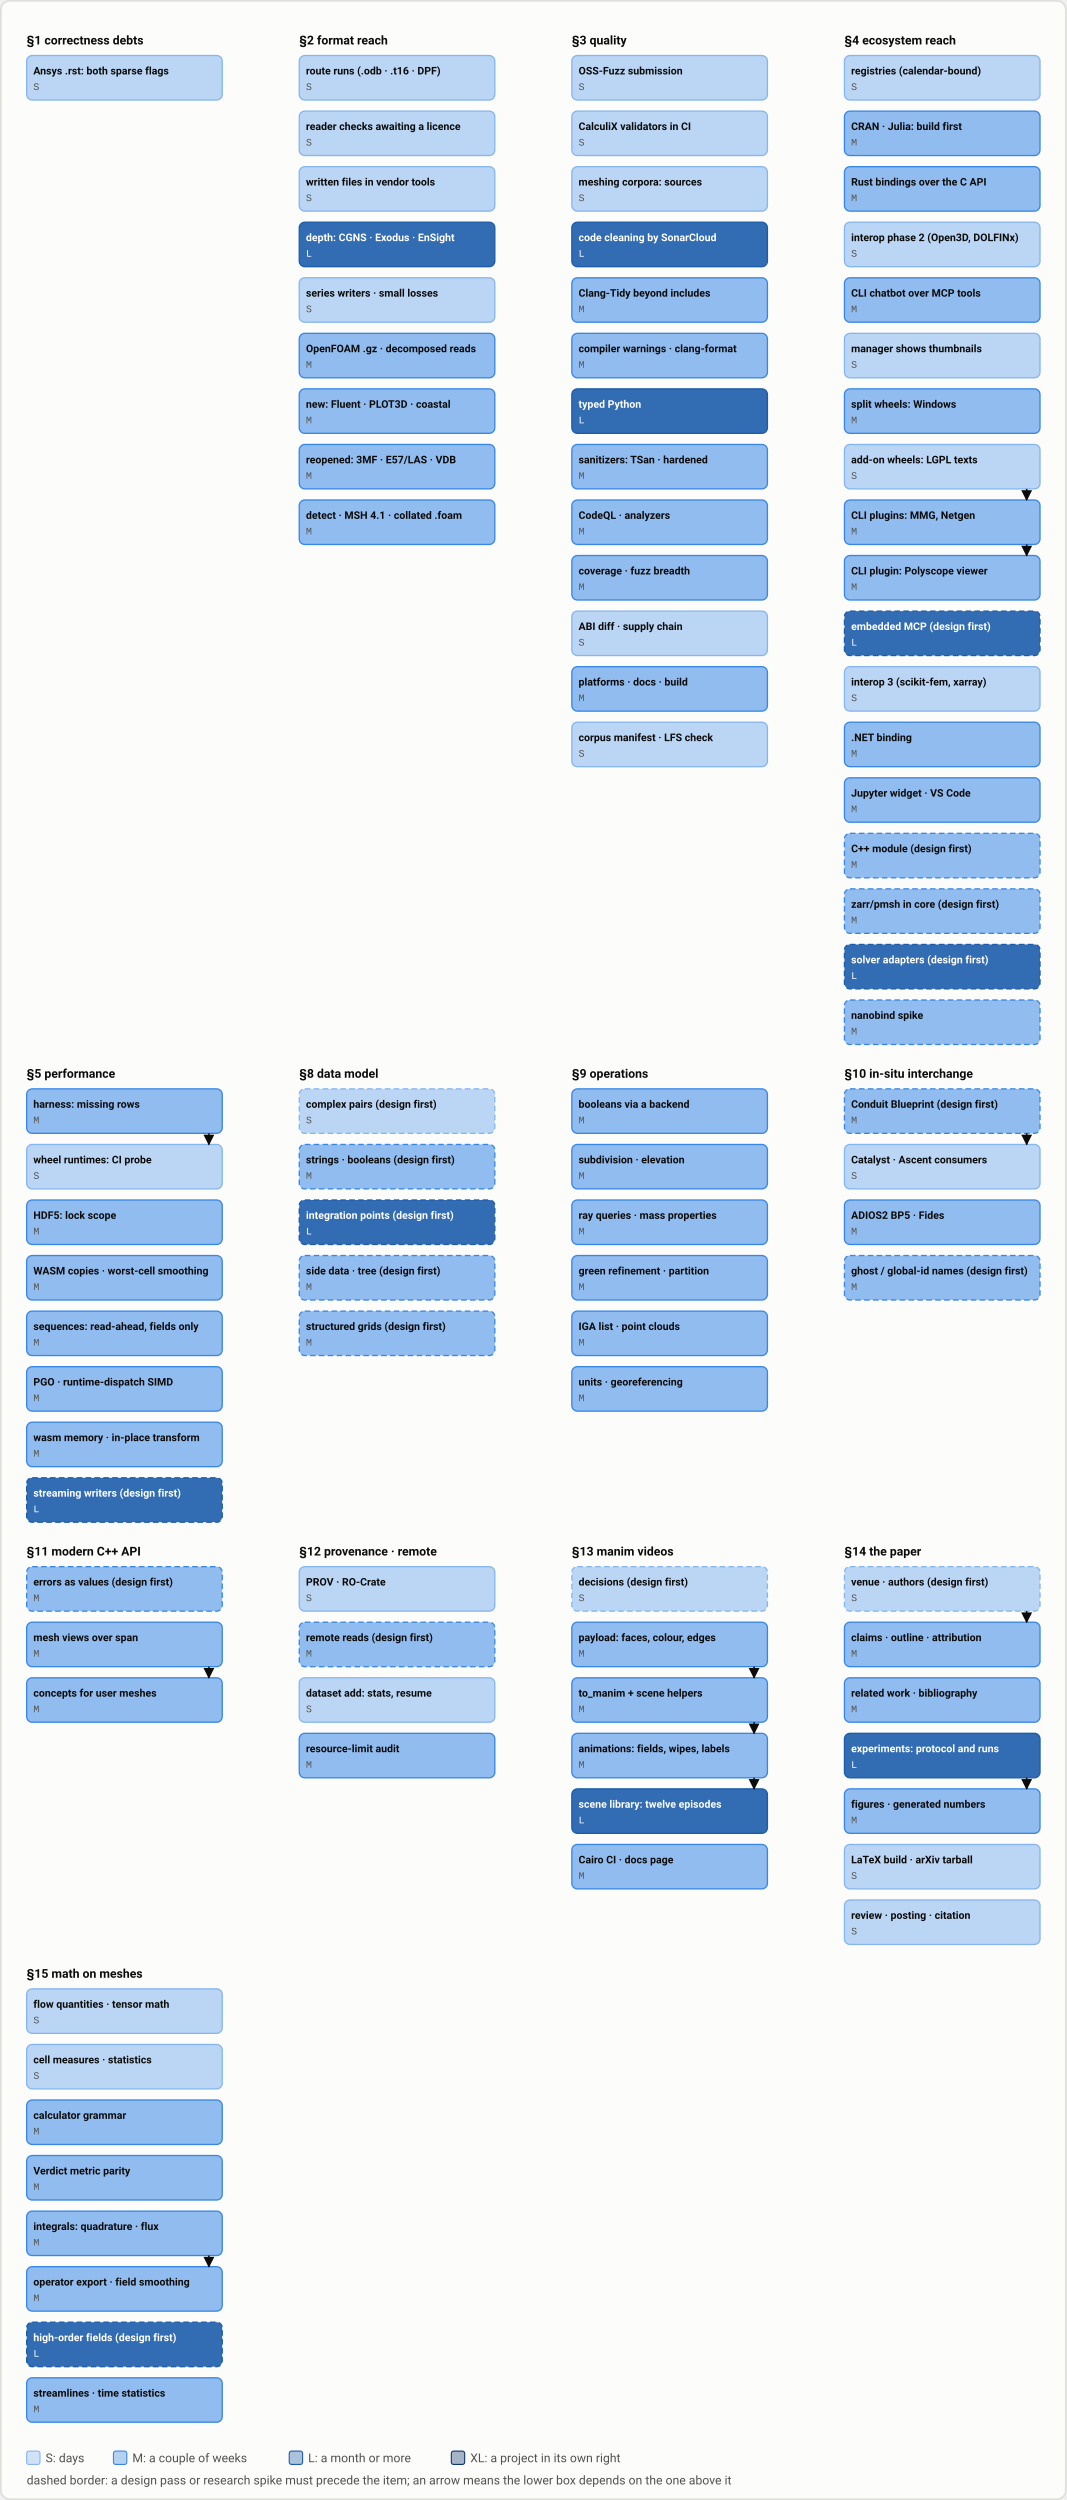
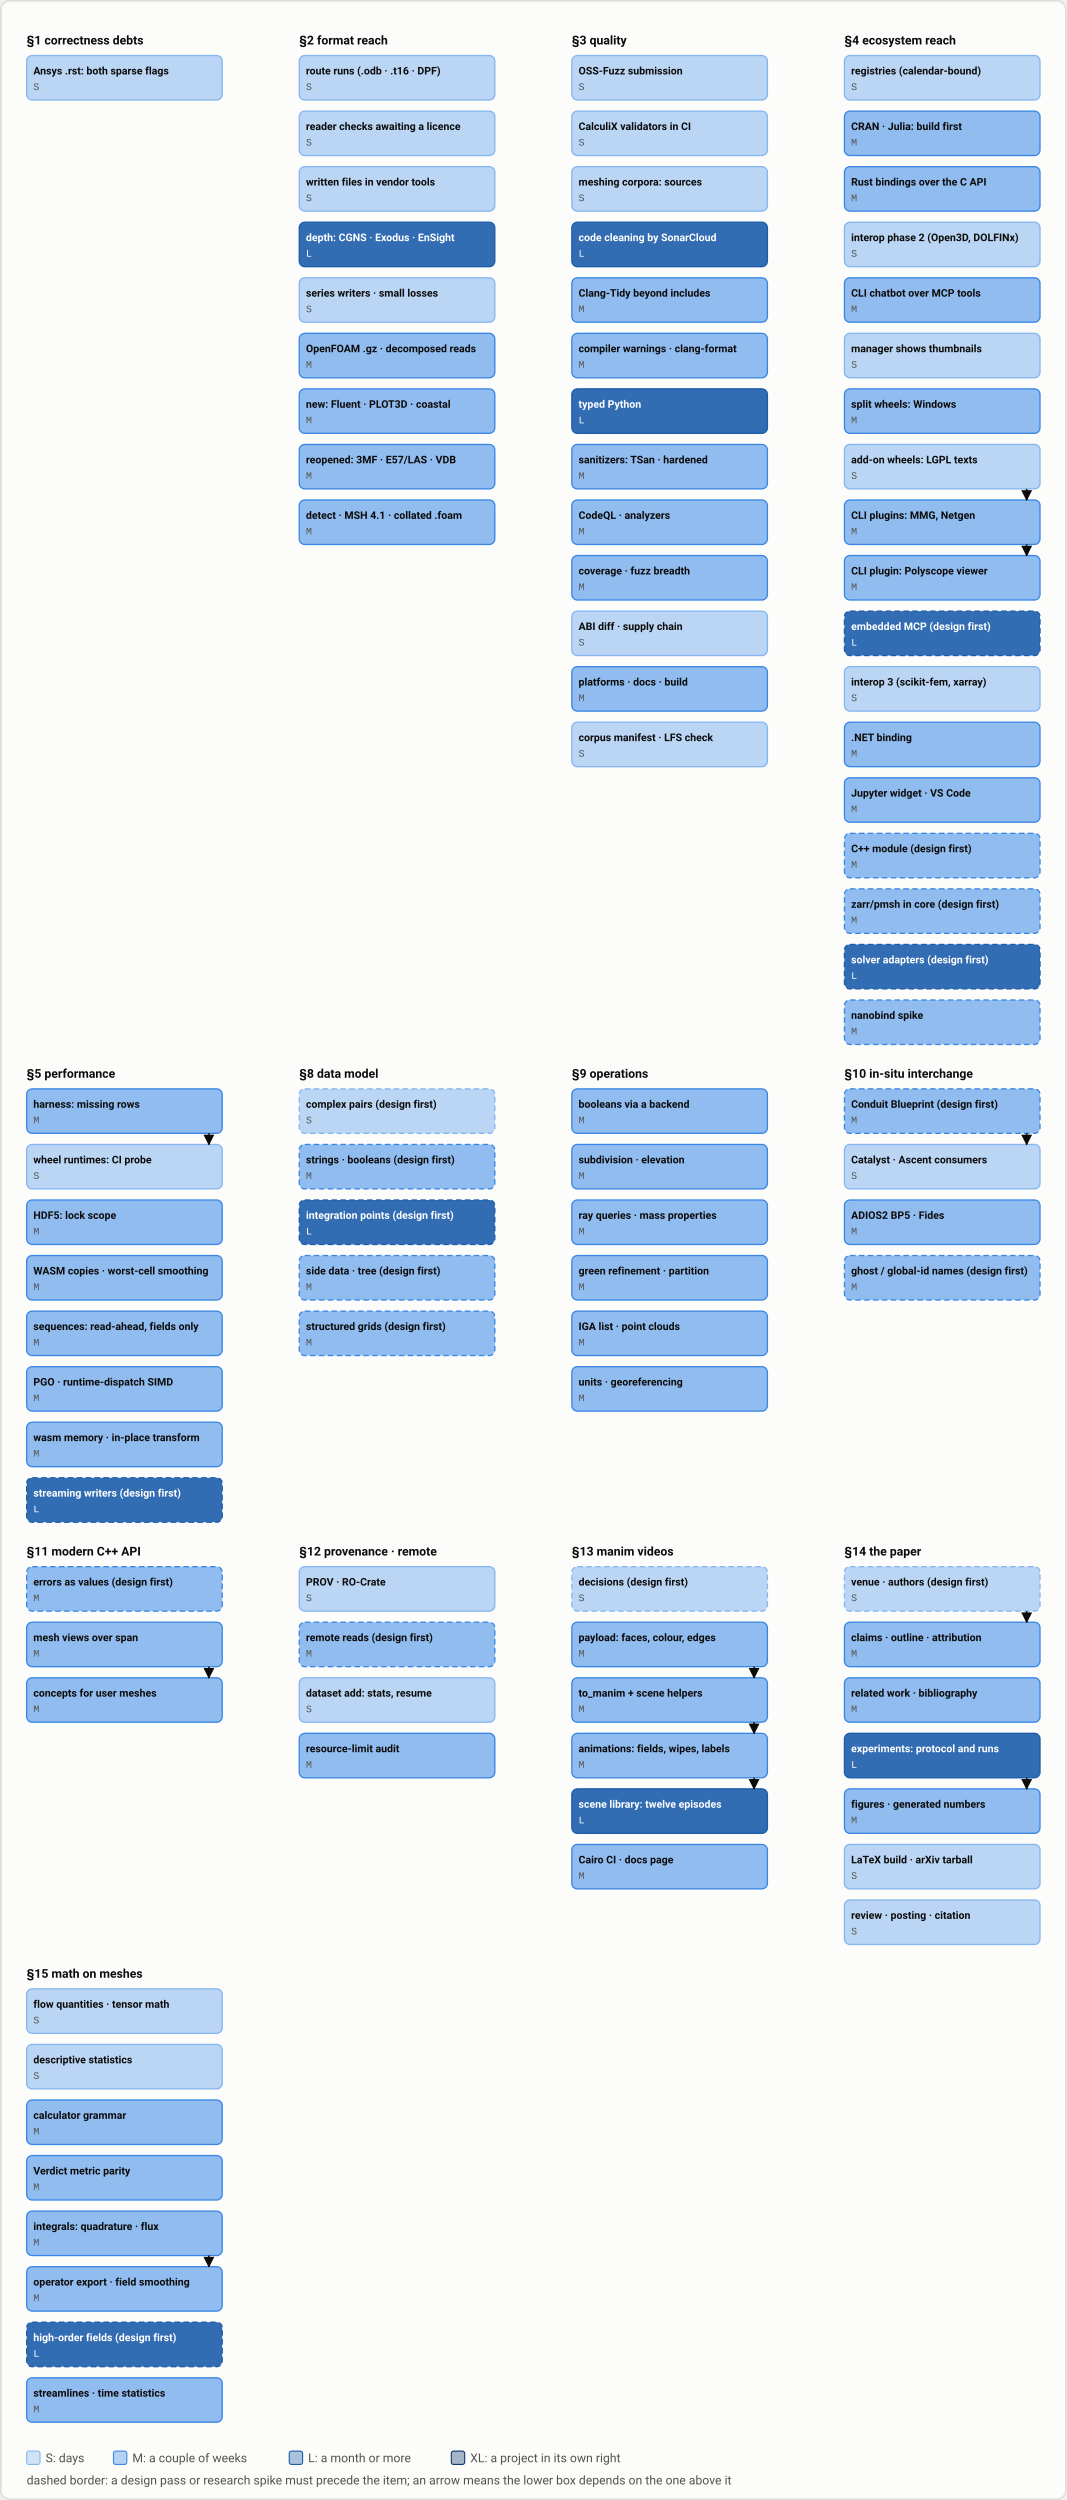
<svg xmlns="http://www.w3.org/2000/svg" viewBox="0 0 960 2250" width="960" height="2250" font-family="system-ui, -apple-system, 'Segoe UI', Roboto, sans-serif" role="img" aria-label="The roadmap at a glance: open items by section, in recommended order, shaded by effort">
  <defs>
    <marker id="arrow-0b0b0b" viewBox="0 0 10 10" refX="9" refY="5" markerWidth="7" markerHeight="7" orient="auto-start-reverse">
      <path d="M 0 0 L 10 5 L 0 10 z" fill="#0b0b0b" />
    </marker>
  </defs>
  <rect x="0.75" y="0.75" width="958.5" height="2248.5" rx="8" fill="#fcfcfb" stroke="#dededa" stroke-width="1.5" />
  <text x="24" y="40" font-family="system-ui, -apple-system, 'Segoe UI', Roboto, sans-serif" font-size="11" font-weight="700" fill="#0b0b0b">§1 correctness debts</text>
  <rect x="24" y="50" width="176" height="40" rx="5" fill="#86b6ef" fill-opacity="0.55" stroke="#86b6ef" stroke-width="1.2" />
  <text x="30" y="67" font-family="system-ui, -apple-system, 'Segoe UI', Roboto, sans-serif" font-size="9.5" font-weight="600" fill="#0b0b0b">Ansys .rst: both sparse flags</text>
  <text x="30" y="81" font-family="ui-monospace, SFMono-Regular, Menlo, Consolas, 'Liberation Mono', monospace" font-size="9" fill="#52514e">S</text>
  <text x="269.33" y="40" font-family="system-ui, -apple-system, 'Segoe UI', Roboto, sans-serif" font-size="11" font-weight="700" fill="#0b0b0b">§2 format reach</text>
  <rect x="269.33" y="50" width="176" height="40" rx="5" fill="#86b6ef" fill-opacity="0.55" stroke="#86b6ef" stroke-width="1.2" />
  <text x="275.33" y="67" font-family="system-ui, -apple-system, 'Segoe UI', Roboto, sans-serif" font-size="9.5" font-weight="600" fill="#0b0b0b">route runs (.odb · .t16 · DPF)</text>
  <text x="275.33" y="81" font-family="ui-monospace, SFMono-Regular, Menlo, Consolas, 'Liberation Mono', monospace" font-size="9" fill="#52514e">S</text>
  <rect x="269.33" y="100" width="176" height="40" rx="5" fill="#86b6ef" fill-opacity="0.55" stroke="#86b6ef" stroke-width="1.2" />
  <text x="275.33" y="117" font-family="system-ui, -apple-system, 'Segoe UI', Roboto, sans-serif" font-size="9.5" font-weight="600" fill="#0b0b0b">reader checks awaiting a licence</text>
  <text x="275.33" y="131" font-family="ui-monospace, SFMono-Regular, Menlo, Consolas, 'Liberation Mono', monospace" font-size="9" fill="#52514e">S</text>
  <rect x="269.33" y="150" width="176" height="40" rx="5" fill="#86b6ef" fill-opacity="0.55" stroke="#86b6ef" stroke-width="1.2" />
  <text x="275.33" y="167" font-family="system-ui, -apple-system, 'Segoe UI', Roboto, sans-serif" font-size="9.5" font-weight="600" fill="#0b0b0b">written files in vendor tools</text>
  <text x="275.33" y="181" font-family="ui-monospace, SFMono-Regular, Menlo, Consolas, 'Liberation Mono', monospace" font-size="9" fill="#52514e">S</text>
  <rect x="269.33" y="200" width="176" height="40" rx="5" fill="#1c5cab" fill-opacity="0.9" stroke="#1c5cab" stroke-width="1.2" />
  <text x="275.33" y="217" font-family="system-ui, -apple-system, 'Segoe UI', Roboto, sans-serif" font-size="9.5" font-weight="600" fill="#ffffff">depth: CGNS · Exodus · EnSight</text>
  <text x="275.33" y="231" font-family="ui-monospace, SFMono-Regular, Menlo, Consolas, 'Liberation Mono', monospace" font-size="9" fill="#ffffff">L</text>
  <rect x="269.33" y="250" width="176" height="40" rx="5" fill="#86b6ef" fill-opacity="0.55" stroke="#86b6ef" stroke-width="1.2" />
  <text x="275.33" y="267" font-family="system-ui, -apple-system, 'Segoe UI', Roboto, sans-serif" font-size="9.5" font-weight="600" fill="#0b0b0b">series writers · small losses</text>
  <text x="275.33" y="281" font-family="ui-monospace, SFMono-Regular, Menlo, Consolas, 'Liberation Mono', monospace" font-size="9" fill="#52514e">S</text>
  <rect x="269.33" y="300" width="176" height="40" rx="5" fill="#3987e5" fill-opacity="0.55" stroke="#3987e5" stroke-width="1.2" />
  <text x="275.33" y="317" font-family="system-ui, -apple-system, 'Segoe UI', Roboto, sans-serif" font-size="9.5" font-weight="600" fill="#0b0b0b">OpenFOAM .gz · decomposed reads</text>
  <text x="275.33" y="331" font-family="ui-monospace, SFMono-Regular, Menlo, Consolas, 'Liberation Mono', monospace" font-size="9" fill="#52514e">M</text>
  <rect x="269.33" y="350" width="176" height="40" rx="5" fill="#3987e5" fill-opacity="0.55" stroke="#3987e5" stroke-width="1.2" />
  <text x="275.33" y="367" font-family="system-ui, -apple-system, 'Segoe UI', Roboto, sans-serif" font-size="9.5" font-weight="600" fill="#0b0b0b">new: Fluent · PLOT3D · coastal</text>
  <text x="275.33" y="381" font-family="ui-monospace, SFMono-Regular, Menlo, Consolas, 'Liberation Mono', monospace" font-size="9" fill="#52514e">M</text>
  <rect x="269.33" y="400" width="176" height="40" rx="5" fill="#3987e5" fill-opacity="0.55" stroke="#3987e5" stroke-width="1.2" />
  <text x="275.33" y="417" font-family="system-ui, -apple-system, 'Segoe UI', Roboto, sans-serif" font-size="9.5" font-weight="600" fill="#0b0b0b">reopened: 3MF · E57/LAS · VDB</text>
  <text x="275.33" y="431" font-family="ui-monospace, SFMono-Regular, Menlo, Consolas, 'Liberation Mono', monospace" font-size="9" fill="#52514e">M</text>
  <rect x="269.33" y="450" width="176" height="40" rx="5" fill="#3987e5" fill-opacity="0.55" stroke="#3987e5" stroke-width="1.2" />
  <text x="275.33" y="467" font-family="system-ui, -apple-system, 'Segoe UI', Roboto, sans-serif" font-size="9.5" font-weight="600" fill="#0b0b0b">detect · MSH 4.1 · collated .foam</text>
  <text x="275.33" y="481" font-family="ui-monospace, SFMono-Regular, Menlo, Consolas, 'Liberation Mono', monospace" font-size="9" fill="#52514e">M</text>
  <text x="514.67" y="40" font-family="system-ui, -apple-system, 'Segoe UI', Roboto, sans-serif" font-size="11" font-weight="700" fill="#0b0b0b">§3 quality</text>
  <rect x="514.67" y="50" width="176" height="40" rx="5" fill="#86b6ef" fill-opacity="0.55" stroke="#86b6ef" stroke-width="1.2" />
  <text x="520.67" y="67" font-family="system-ui, -apple-system, 'Segoe UI', Roboto, sans-serif" font-size="9.5" font-weight="600" fill="#0b0b0b">OSS-Fuzz submission</text>
  <text x="520.67" y="81" font-family="ui-monospace, SFMono-Regular, Menlo, Consolas, 'Liberation Mono', monospace" font-size="9" fill="#52514e">S</text>
  <rect x="514.67" y="100" width="176" height="40" rx="5" fill="#86b6ef" fill-opacity="0.55" stroke="#86b6ef" stroke-width="1.2" />
  <text x="520.67" y="117" font-family="system-ui, -apple-system, 'Segoe UI', Roboto, sans-serif" font-size="9.5" font-weight="600" fill="#0b0b0b">CalculiX validators in CI</text>
  <text x="520.67" y="131" font-family="ui-monospace, SFMono-Regular, Menlo, Consolas, 'Liberation Mono', monospace" font-size="9" fill="#52514e">S</text>
  <rect x="514.67" y="150" width="176" height="40" rx="5" fill="#86b6ef" fill-opacity="0.55" stroke="#86b6ef" stroke-width="1.2" />
  <text x="520.67" y="167" font-family="system-ui, -apple-system, 'Segoe UI', Roboto, sans-serif" font-size="9.5" font-weight="600" fill="#0b0b0b">meshing corpora: sources</text>
  <text x="520.67" y="181" font-family="ui-monospace, SFMono-Regular, Menlo, Consolas, 'Liberation Mono', monospace" font-size="9" fill="#52514e">S</text>
  <rect x="514.67" y="200" width="176" height="40" rx="5" fill="#1c5cab" fill-opacity="0.9" stroke="#1c5cab" stroke-width="1.2" />
  <text x="520.67" y="217" font-family="system-ui, -apple-system, 'Segoe UI', Roboto, sans-serif" font-size="9.5" font-weight="600" fill="#ffffff">code cleaning by SonarCloud</text>
  <text x="520.67" y="231" font-family="ui-monospace, SFMono-Regular, Menlo, Consolas, 'Liberation Mono', monospace" font-size="9" fill="#ffffff">L</text>
  <rect x="514.67" y="250" width="176" height="40" rx="5" fill="#3987e5" fill-opacity="0.55" stroke="#3987e5" stroke-width="1.2" />
  <text x="520.67" y="267" font-family="system-ui, -apple-system, 'Segoe UI', Roboto, sans-serif" font-size="9.5" font-weight="600" fill="#0b0b0b">Clang-Tidy beyond includes</text>
  <text x="520.67" y="281" font-family="ui-monospace, SFMono-Regular, Menlo, Consolas, 'Liberation Mono', monospace" font-size="9" fill="#52514e">M</text>
  <rect x="514.67" y="300" width="176" height="40" rx="5" fill="#3987e5" fill-opacity="0.55" stroke="#3987e5" stroke-width="1.2" />
  <text x="520.67" y="317" font-family="system-ui, -apple-system, 'Segoe UI', Roboto, sans-serif" font-size="9.5" font-weight="600" fill="#0b0b0b">compiler warnings · clang-format</text>
  <text x="520.67" y="331" font-family="ui-monospace, SFMono-Regular, Menlo, Consolas, 'Liberation Mono', monospace" font-size="9" fill="#52514e">M</text>
  <rect x="514.67" y="350" width="176" height="40" rx="5" fill="#1c5cab" fill-opacity="0.9" stroke="#1c5cab" stroke-width="1.2" />
  <text x="520.67" y="367" font-family="system-ui, -apple-system, 'Segoe UI', Roboto, sans-serif" font-size="9.5" font-weight="600" fill="#ffffff">typed Python</text>
  <text x="520.67" y="381" font-family="ui-monospace, SFMono-Regular, Menlo, Consolas, 'Liberation Mono', monospace" font-size="9" fill="#ffffff">L</text>
  <rect x="514.67" y="400" width="176" height="40" rx="5" fill="#3987e5" fill-opacity="0.55" stroke="#3987e5" stroke-width="1.2" />
  <text x="520.67" y="417" font-family="system-ui, -apple-system, 'Segoe UI', Roboto, sans-serif" font-size="9.5" font-weight="600" fill="#0b0b0b">sanitizers: TSan · hardened</text>
  <text x="520.67" y="431" font-family="ui-monospace, SFMono-Regular, Menlo, Consolas, 'Liberation Mono', monospace" font-size="9" fill="#52514e">M</text>
  <rect x="514.67" y="450" width="176" height="40" rx="5" fill="#3987e5" fill-opacity="0.55" stroke="#3987e5" stroke-width="1.2" />
  <text x="520.67" y="467" font-family="system-ui, -apple-system, 'Segoe UI', Roboto, sans-serif" font-size="9.5" font-weight="600" fill="#0b0b0b">CodeQL · analyzers</text>
  <text x="520.67" y="481" font-family="ui-monospace, SFMono-Regular, Menlo, Consolas, 'Liberation Mono', monospace" font-size="9" fill="#52514e">M</text>
  <rect x="514.67" y="500" width="176" height="40" rx="5" fill="#3987e5" fill-opacity="0.55" stroke="#3987e5" stroke-width="1.2" />
  <text x="520.67" y="517" font-family="system-ui, -apple-system, 'Segoe UI', Roboto, sans-serif" font-size="9.5" font-weight="600" fill="#0b0b0b">coverage · fuzz breadth</text>
  <text x="520.67" y="531" font-family="ui-monospace, SFMono-Regular, Menlo, Consolas, 'Liberation Mono', monospace" font-size="9" fill="#52514e">M</text>
  <rect x="514.67" y="550" width="176" height="40" rx="5" fill="#86b6ef" fill-opacity="0.55" stroke="#86b6ef" stroke-width="1.2" />
  <text x="520.67" y="567" font-family="system-ui, -apple-system, 'Segoe UI', Roboto, sans-serif" font-size="9.5" font-weight="600" fill="#0b0b0b">ABI diff · supply chain</text>
  <text x="520.67" y="581" font-family="ui-monospace, SFMono-Regular, Menlo, Consolas, 'Liberation Mono', monospace" font-size="9" fill="#52514e">S</text>
  <rect x="514.67" y="600" width="176" height="40" rx="5" fill="#3987e5" fill-opacity="0.55" stroke="#3987e5" stroke-width="1.2" />
  <text x="520.67" y="617" font-family="system-ui, -apple-system, 'Segoe UI', Roboto, sans-serif" font-size="9.5" font-weight="600" fill="#0b0b0b">platforms · docs · build</text>
  <text x="520.67" y="631" font-family="ui-monospace, SFMono-Regular, Menlo, Consolas, 'Liberation Mono', monospace" font-size="9" fill="#52514e">M</text>
  <rect x="514.67" y="650" width="176" height="40" rx="5" fill="#86b6ef" fill-opacity="0.55" stroke="#86b6ef" stroke-width="1.2" />
  <text x="520.67" y="667" font-family="system-ui, -apple-system, 'Segoe UI', Roboto, sans-serif" font-size="9.5" font-weight="600" fill="#0b0b0b">corpus manifest · LFS check</text>
  <text x="520.67" y="681" font-family="ui-monospace, SFMono-Regular, Menlo, Consolas, 'Liberation Mono', monospace" font-size="9" fill="#52514e">S</text>
  <text x="760" y="40" font-family="system-ui, -apple-system, 'Segoe UI', Roboto, sans-serif" font-size="11" font-weight="700" fill="#0b0b0b">§4 ecosystem reach</text>
  <rect x="760" y="50" width="176" height="40" rx="5" fill="#86b6ef" fill-opacity="0.55" stroke="#86b6ef" stroke-width="1.2" />
  <text x="766" y="67" font-family="system-ui, -apple-system, 'Segoe UI', Roboto, sans-serif" font-size="9.5" font-weight="600" fill="#0b0b0b">registries (calendar-bound)</text>
  <text x="766" y="81" font-family="ui-monospace, SFMono-Regular, Menlo, Consolas, 'Liberation Mono', monospace" font-size="9" fill="#52514e">S</text>
  <rect x="760" y="100" width="176" height="40" rx="5" fill="#3987e5" fill-opacity="0.55" stroke="#3987e5" stroke-width="1.2" />
  <text x="766" y="117" font-family="system-ui, -apple-system, 'Segoe UI', Roboto, sans-serif" font-size="9.5" font-weight="600" fill="#0b0b0b">CRAN · Julia: build first</text>
  <text x="766" y="131" font-family="ui-monospace, SFMono-Regular, Menlo, Consolas, 'Liberation Mono', monospace" font-size="9" fill="#52514e">M</text>
  <rect x="760" y="150" width="176" height="40" rx="5" fill="#3987e5" fill-opacity="0.55" stroke="#3987e5" stroke-width="1.2" />
  <text x="766" y="167" font-family="system-ui, -apple-system, 'Segoe UI', Roboto, sans-serif" font-size="9.5" font-weight="600" fill="#0b0b0b">Rust bindings over the C API</text>
  <text x="766" y="181" font-family="ui-monospace, SFMono-Regular, Menlo, Consolas, 'Liberation Mono', monospace" font-size="9" fill="#52514e">M</text>
  <rect x="760" y="200" width="176" height="40" rx="5" fill="#86b6ef" fill-opacity="0.55" stroke="#86b6ef" stroke-width="1.2" />
  <text x="766" y="217" font-family="system-ui, -apple-system, 'Segoe UI', Roboto, sans-serif" font-size="9.5" font-weight="600" fill="#0b0b0b">interop phase 2 (Open3D, DOLFINx)</text>
  <text x="766" y="231" font-family="ui-monospace, SFMono-Regular, Menlo, Consolas, 'Liberation Mono', monospace" font-size="9" fill="#52514e">S</text>
  <rect x="760" y="250" width="176" height="40" rx="5" fill="#3987e5" fill-opacity="0.55" stroke="#3987e5" stroke-width="1.2" />
  <text x="766" y="267" font-family="system-ui, -apple-system, 'Segoe UI', Roboto, sans-serif" font-size="9.5" font-weight="600" fill="#0b0b0b">CLI chatbot over MCP tools</text>
  <text x="766" y="281" font-family="ui-monospace, SFMono-Regular, Menlo, Consolas, 'Liberation Mono', monospace" font-size="9" fill="#52514e">M</text>
  <rect x="760" y="300" width="176" height="40" rx="5" fill="#86b6ef" fill-opacity="0.55" stroke="#86b6ef" stroke-width="1.2" />
  <text x="766" y="317" font-family="system-ui, -apple-system, 'Segoe UI', Roboto, sans-serif" font-size="9.5" font-weight="600" fill="#0b0b0b">manager shows thumbnails</text>
  <text x="766" y="331" font-family="ui-monospace, SFMono-Regular, Menlo, Consolas, 'Liberation Mono', monospace" font-size="9" fill="#52514e">S</text>
  <rect x="760" y="350" width="176" height="40" rx="5" fill="#3987e5" fill-opacity="0.55" stroke="#3987e5" stroke-width="1.2" />
  <text x="766" y="367" font-family="system-ui, -apple-system, 'Segoe UI', Roboto, sans-serif" font-size="9.5" font-weight="600" fill="#0b0b0b">split wheels: Windows</text>
  <text x="766" y="381" font-family="ui-monospace, SFMono-Regular, Menlo, Consolas, 'Liberation Mono', monospace" font-size="9" fill="#52514e">M</text>
  <rect x="760" y="400" width="176" height="40" rx="5" fill="#86b6ef" fill-opacity="0.55" stroke="#86b6ef" stroke-width="1.2" />
  <text x="766" y="417" font-family="system-ui, -apple-system, 'Segoe UI', Roboto, sans-serif" font-size="9.5" font-weight="600" fill="#0b0b0b">add-on wheels: LGPL texts</text>
  <text x="766" y="431" font-family="ui-monospace, SFMono-Regular, Menlo, Consolas, 'Liberation Mono', monospace" font-size="9" fill="#52514e">S</text>
  <rect x="760" y="450" width="176" height="40" rx="5" fill="#3987e5" fill-opacity="0.55" stroke="#3987e5" stroke-width="1.2" />
  <text x="766" y="467" font-family="system-ui, -apple-system, 'Segoe UI', Roboto, sans-serif" font-size="9.5" font-weight="600" fill="#0b0b0b">CLI plugins: MMG, Netgen</text>
  <text x="766" y="481" font-family="ui-monospace, SFMono-Regular, Menlo, Consolas, 'Liberation Mono', monospace" font-size="9" fill="#52514e">M</text>
  <rect x="760" y="500" width="176" height="40" rx="5" fill="#3987e5" fill-opacity="0.55" stroke="#3987e5" stroke-width="1.2" />
  <text x="766" y="517" font-family="system-ui, -apple-system, 'Segoe UI', Roboto, sans-serif" font-size="9.5" font-weight="600" fill="#0b0b0b">CLI plugin: Polyscope viewer</text>
  <text x="766" y="531" font-family="ui-monospace, SFMono-Regular, Menlo, Consolas, 'Liberation Mono', monospace" font-size="9" fill="#52514e">M</text>
  <rect x="760" y="550" width="176" height="40" rx="5" fill="#1c5cab" fill-opacity="0.9" stroke="#1c5cab" stroke-width="1.2" stroke-dasharray="5 3" />
  <text x="766" y="567" font-family="system-ui, -apple-system, 'Segoe UI', Roboto, sans-serif" font-size="9.5" font-weight="600" fill="#ffffff">embedded MCP (design first)</text>
  <text x="766" y="581" font-family="ui-monospace, SFMono-Regular, Menlo, Consolas, 'Liberation Mono', monospace" font-size="9" fill="#ffffff">L</text>
  <rect x="760" y="600" width="176" height="40" rx="5" fill="#86b6ef" fill-opacity="0.55" stroke="#86b6ef" stroke-width="1.2" />
  <text x="766" y="617" font-family="system-ui, -apple-system, 'Segoe UI', Roboto, sans-serif" font-size="9.5" font-weight="600" fill="#0b0b0b">interop 3 (scikit-fem, xarray)</text>
  <text x="766" y="631" font-family="ui-monospace, SFMono-Regular, Menlo, Consolas, 'Liberation Mono', monospace" font-size="9" fill="#52514e">S</text>
  <rect x="760" y="650" width="176" height="40" rx="5" fill="#3987e5" fill-opacity="0.55" stroke="#3987e5" stroke-width="1.2" />
  <text x="766" y="667" font-family="system-ui, -apple-system, 'Segoe UI', Roboto, sans-serif" font-size="9.5" font-weight="600" fill="#0b0b0b">.NET binding</text>
  <text x="766" y="681" font-family="ui-monospace, SFMono-Regular, Menlo, Consolas, 'Liberation Mono', monospace" font-size="9" fill="#52514e">M</text>
  <rect x="760" y="700" width="176" height="40" rx="5" fill="#3987e5" fill-opacity="0.55" stroke="#3987e5" stroke-width="1.2" />
  <text x="766" y="717" font-family="system-ui, -apple-system, 'Segoe UI', Roboto, sans-serif" font-size="9.5" font-weight="600" fill="#0b0b0b">Jupyter widget · VS Code</text>
  <text x="766" y="731" font-family="ui-monospace, SFMono-Regular, Menlo, Consolas, 'Liberation Mono', monospace" font-size="9" fill="#52514e">M</text>
  <rect x="760" y="750" width="176" height="40" rx="5" fill="#3987e5" fill-opacity="0.55" stroke="#3987e5" stroke-width="1.2" stroke-dasharray="5 3" />
  <text x="766" y="767" font-family="system-ui, -apple-system, 'Segoe UI', Roboto, sans-serif" font-size="9.5" font-weight="600" fill="#0b0b0b">C++ module (design first)</text>
  <text x="766" y="781" font-family="ui-monospace, SFMono-Regular, Menlo, Consolas, 'Liberation Mono', monospace" font-size="9" fill="#52514e">M</text>
  <rect x="760" y="800" width="176" height="40" rx="5" fill="#3987e5" fill-opacity="0.55" stroke="#3987e5" stroke-width="1.2" stroke-dasharray="5 3" />
  <text x="766" y="817" font-family="system-ui, -apple-system, 'Segoe UI', Roboto, sans-serif" font-size="9.5" font-weight="600" fill="#0b0b0b">zarr/pmsh in core (design first)</text>
  <text x="766" y="831" font-family="ui-monospace, SFMono-Regular, Menlo, Consolas, 'Liberation Mono', monospace" font-size="9" fill="#52514e">M</text>
  <rect x="760" y="850" width="176" height="40" rx="5" fill="#1c5cab" fill-opacity="0.9" stroke="#1c5cab" stroke-width="1.2" stroke-dasharray="5 3" />
  <text x="766" y="867" font-family="system-ui, -apple-system, 'Segoe UI', Roboto, sans-serif" font-size="9.5" font-weight="600" fill="#ffffff">solver adapters (design first)</text>
  <text x="766" y="881" font-family="ui-monospace, SFMono-Regular, Menlo, Consolas, 'Liberation Mono', monospace" font-size="9" fill="#ffffff">L</text>
  <rect x="760" y="900" width="176" height="40" rx="5" fill="#3987e5" fill-opacity="0.55" stroke="#3987e5" stroke-width="1.2" stroke-dasharray="5 3" />
  <text x="766" y="917" font-family="system-ui, -apple-system, 'Segoe UI', Roboto, sans-serif" font-size="9.5" font-weight="600" fill="#0b0b0b">nanobind spike</text>
  <text x="766" y="931" font-family="ui-monospace, SFMono-Regular, Menlo, Consolas, 'Liberation Mono', monospace" font-size="9" fill="#52514e">M</text>
  <line x1="924" y1="440" x2="924" y2="450" stroke="#0b0b0b" stroke-width="1.4" marker-end="url(#arrow-0b0b0b)" />
  <line x1="924" y1="490" x2="924" y2="500" stroke="#0b0b0b" stroke-width="1.4" marker-end="url(#arrow-0b0b0b)" />
  <text x="24" y="970" font-family="system-ui, -apple-system, 'Segoe UI', Roboto, sans-serif" font-size="11" font-weight="700" fill="#0b0b0b">§5 performance</text>
  <rect x="24" y="980" width="176" height="40" rx="5" fill="#3987e5" fill-opacity="0.55" stroke="#3987e5" stroke-width="1.2" />
  <text x="30" y="997" font-family="system-ui, -apple-system, 'Segoe UI', Roboto, sans-serif" font-size="9.5" font-weight="600" fill="#0b0b0b">harness: missing rows</text>
  <text x="30" y="1011" font-family="ui-monospace, SFMono-Regular, Menlo, Consolas, 'Liberation Mono', monospace" font-size="9" fill="#52514e">M</text>
  <rect x="24" y="1030" width="176" height="40" rx="5" fill="#86b6ef" fill-opacity="0.55" stroke="#86b6ef" stroke-width="1.2" />
  <text x="30" y="1047" font-family="system-ui, -apple-system, 'Segoe UI', Roboto, sans-serif" font-size="9.5" font-weight="600" fill="#0b0b0b">wheel runtimes: CI probe</text>
  <text x="30" y="1061" font-family="ui-monospace, SFMono-Regular, Menlo, Consolas, 'Liberation Mono', monospace" font-size="9" fill="#52514e">S</text>
  <rect x="24" y="1080" width="176" height="40" rx="5" fill="#3987e5" fill-opacity="0.55" stroke="#3987e5" stroke-width="1.2" />
  <text x="30" y="1097" font-family="system-ui, -apple-system, 'Segoe UI', Roboto, sans-serif" font-size="9.5" font-weight="600" fill="#0b0b0b">HDF5: lock scope</text>
  <text x="30" y="1111" font-family="ui-monospace, SFMono-Regular, Menlo, Consolas, 'Liberation Mono', monospace" font-size="9" fill="#52514e">M</text>
  <rect x="24" y="1130" width="176" height="40" rx="5" fill="#3987e5" fill-opacity="0.55" stroke="#3987e5" stroke-width="1.2" />
  <text x="30" y="1147" font-family="system-ui, -apple-system, 'Segoe UI', Roboto, sans-serif" font-size="9.5" font-weight="600" fill="#0b0b0b">WASM copies · worst-cell smoothing</text>
  <text x="30" y="1161" font-family="ui-monospace, SFMono-Regular, Menlo, Consolas, 'Liberation Mono', monospace" font-size="9" fill="#52514e">M</text>
  <rect x="24" y="1180" width="176" height="40" rx="5" fill="#3987e5" fill-opacity="0.55" stroke="#3987e5" stroke-width="1.2" />
  <text x="30" y="1197" font-family="system-ui, -apple-system, 'Segoe UI', Roboto, sans-serif" font-size="9.5" font-weight="600" fill="#0b0b0b">sequences: read-ahead, fields only</text>
  <text x="30" y="1211" font-family="ui-monospace, SFMono-Regular, Menlo, Consolas, 'Liberation Mono', monospace" font-size="9" fill="#52514e">M</text>
  <rect x="24" y="1230" width="176" height="40" rx="5" fill="#3987e5" fill-opacity="0.55" stroke="#3987e5" stroke-width="1.2" />
  <text x="30" y="1247" font-family="system-ui, -apple-system, 'Segoe UI', Roboto, sans-serif" font-size="9.5" font-weight="600" fill="#0b0b0b">PGO · runtime-dispatch SIMD</text>
  <text x="30" y="1261" font-family="ui-monospace, SFMono-Regular, Menlo, Consolas, 'Liberation Mono', monospace" font-size="9" fill="#52514e">M</text>
  <rect x="24" y="1280" width="176" height="40" rx="5" fill="#3987e5" fill-opacity="0.55" stroke="#3987e5" stroke-width="1.2" />
  <text x="30" y="1297" font-family="system-ui, -apple-system, 'Segoe UI', Roboto, sans-serif" font-size="9.5" font-weight="600" fill="#0b0b0b">wasm memory · in-place transform</text>
  <text x="30" y="1311" font-family="ui-monospace, SFMono-Regular, Menlo, Consolas, 'Liberation Mono', monospace" font-size="9" fill="#52514e">M</text>
  <rect x="24" y="1330" width="176" height="40" rx="5" fill="#1c5cab" fill-opacity="0.9" stroke="#1c5cab" stroke-width="1.2" stroke-dasharray="5 3" />
  <text x="30" y="1347" font-family="system-ui, -apple-system, 'Segoe UI', Roboto, sans-serif" font-size="9.5" font-weight="600" fill="#ffffff">streaming writers (design first)</text>
  <text x="30" y="1361" font-family="ui-monospace, SFMono-Regular, Menlo, Consolas, 'Liberation Mono', monospace" font-size="9" fill="#ffffff">L</text>
  <line x1="188" y1="1020" x2="188" y2="1030" stroke="#0b0b0b" stroke-width="1.4" marker-end="url(#arrow-0b0b0b)" />
  <text x="269.33" y="970" font-family="system-ui, -apple-system, 'Segoe UI', Roboto, sans-serif" font-size="11" font-weight="700" fill="#0b0b0b">§8 data model</text>
  <rect x="269.33" y="980" width="176" height="40" rx="5" fill="#86b6ef" fill-opacity="0.55" stroke="#86b6ef" stroke-width="1.2" stroke-dasharray="5 3" />
  <text x="275.33" y="997" font-family="system-ui, -apple-system, 'Segoe UI', Roboto, sans-serif" font-size="9.5" font-weight="600" fill="#0b0b0b">complex pairs (design first)</text>
  <text x="275.33" y="1011" font-family="ui-monospace, SFMono-Regular, Menlo, Consolas, 'Liberation Mono', monospace" font-size="9" fill="#52514e">S</text>
  <rect x="269.33" y="1030" width="176" height="40" rx="5" fill="#3987e5" fill-opacity="0.55" stroke="#3987e5" stroke-width="1.2" stroke-dasharray="5 3" />
  <text x="275.33" y="1047" font-family="system-ui, -apple-system, 'Segoe UI', Roboto, sans-serif" font-size="9.5" font-weight="600" fill="#0b0b0b">strings · booleans (design first)</text>
  <text x="275.33" y="1061" font-family="ui-monospace, SFMono-Regular, Menlo, Consolas, 'Liberation Mono', monospace" font-size="9" fill="#52514e">M</text>
  <rect x="269.33" y="1080" width="176" height="40" rx="5" fill="#1c5cab" fill-opacity="0.9" stroke="#1c5cab" stroke-width="1.2" stroke-dasharray="5 3" />
  <text x="275.33" y="1097" font-family="system-ui, -apple-system, 'Segoe UI', Roboto, sans-serif" font-size="9.5" font-weight="600" fill="#ffffff">integration points (design first)</text>
  <text x="275.33" y="1111" font-family="ui-monospace, SFMono-Regular, Menlo, Consolas, 'Liberation Mono', monospace" font-size="9" fill="#ffffff">L</text>
  <rect x="269.33" y="1130" width="176" height="40" rx="5" fill="#3987e5" fill-opacity="0.55" stroke="#3987e5" stroke-width="1.2" stroke-dasharray="5 3" />
  <text x="275.33" y="1147" font-family="system-ui, -apple-system, 'Segoe UI', Roboto, sans-serif" font-size="9.5" font-weight="600" fill="#0b0b0b">side data · tree (design first)</text>
  <text x="275.33" y="1161" font-family="ui-monospace, SFMono-Regular, Menlo, Consolas, 'Liberation Mono', monospace" font-size="9" fill="#52514e">M</text>
  <rect x="269.33" y="1180" width="176" height="40" rx="5" fill="#3987e5" fill-opacity="0.55" stroke="#3987e5" stroke-width="1.2" stroke-dasharray="5 3" />
  <text x="275.33" y="1197" font-family="system-ui, -apple-system, 'Segoe UI', Roboto, sans-serif" font-size="9.5" font-weight="600" fill="#0b0b0b">structured grids (design first)</text>
  <text x="275.33" y="1211" font-family="ui-monospace, SFMono-Regular, Menlo, Consolas, 'Liberation Mono', monospace" font-size="9" fill="#52514e">M</text>
  <text x="514.67" y="970" font-family="system-ui, -apple-system, 'Segoe UI', Roboto, sans-serif" font-size="11" font-weight="700" fill="#0b0b0b">§9 operations</text>
  <rect x="514.67" y="980" width="176" height="40" rx="5" fill="#3987e5" fill-opacity="0.55" stroke="#3987e5" stroke-width="1.2" />
  <text x="520.67" y="997" font-family="system-ui, -apple-system, 'Segoe UI', Roboto, sans-serif" font-size="9.5" font-weight="600" fill="#0b0b0b">booleans via a backend</text>
  <text x="520.67" y="1011" font-family="ui-monospace, SFMono-Regular, Menlo, Consolas, 'Liberation Mono', monospace" font-size="9" fill="#52514e">M</text>
  <rect x="514.67" y="1030" width="176" height="40" rx="5" fill="#3987e5" fill-opacity="0.55" stroke="#3987e5" stroke-width="1.2" />
  <text x="520.67" y="1047" font-family="system-ui, -apple-system, 'Segoe UI', Roboto, sans-serif" font-size="9.5" font-weight="600" fill="#0b0b0b">subdivision · elevation</text>
  <text x="520.67" y="1061" font-family="ui-monospace, SFMono-Regular, Menlo, Consolas, 'Liberation Mono', monospace" font-size="9" fill="#52514e">M</text>
  <rect x="514.67" y="1080" width="176" height="40" rx="5" fill="#3987e5" fill-opacity="0.55" stroke="#3987e5" stroke-width="1.2" />
  <text x="520.67" y="1097" font-family="system-ui, -apple-system, 'Segoe UI', Roboto, sans-serif" font-size="9.5" font-weight="600" fill="#0b0b0b">ray queries · mass properties</text>
  <text x="520.67" y="1111" font-family="ui-monospace, SFMono-Regular, Menlo, Consolas, 'Liberation Mono', monospace" font-size="9" fill="#52514e">M</text>
  <rect x="514.67" y="1130" width="176" height="40" rx="5" fill="#3987e5" fill-opacity="0.55" stroke="#3987e5" stroke-width="1.2" />
  <text x="520.67" y="1147" font-family="system-ui, -apple-system, 'Segoe UI', Roboto, sans-serif" font-size="9.5" font-weight="600" fill="#0b0b0b">green refinement · partition</text>
  <text x="520.67" y="1161" font-family="ui-monospace, SFMono-Regular, Menlo, Consolas, 'Liberation Mono', monospace" font-size="9" fill="#52514e">M</text>
  <rect x="514.67" y="1180" width="176" height="40" rx="5" fill="#3987e5" fill-opacity="0.55" stroke="#3987e5" stroke-width="1.2" />
  <text x="520.67" y="1197" font-family="system-ui, -apple-system, 'Segoe UI', Roboto, sans-serif" font-size="9.5" font-weight="600" fill="#0b0b0b">IGA list · point clouds</text>
  <text x="520.67" y="1211" font-family="ui-monospace, SFMono-Regular, Menlo, Consolas, 'Liberation Mono', monospace" font-size="9" fill="#52514e">M</text>
  <rect x="514.67" y="1230" width="176" height="40" rx="5" fill="#3987e5" fill-opacity="0.55" stroke="#3987e5" stroke-width="1.2" />
  <text x="520.67" y="1247" font-family="system-ui, -apple-system, 'Segoe UI', Roboto, sans-serif" font-size="9.5" font-weight="600" fill="#0b0b0b">units · georeferencing</text>
  <text x="520.67" y="1261" font-family="ui-monospace, SFMono-Regular, Menlo, Consolas, 'Liberation Mono', monospace" font-size="9" fill="#52514e">M</text>
  <text x="760" y="970" font-family="system-ui, -apple-system, 'Segoe UI', Roboto, sans-serif" font-size="11" font-weight="700" fill="#0b0b0b">§10 in-situ interchange</text>
  <rect x="760" y="980" width="176" height="40" rx="5" fill="#3987e5" fill-opacity="0.55" stroke="#3987e5" stroke-width="1.2" stroke-dasharray="5 3" />
  <text x="766" y="997" font-family="system-ui, -apple-system, 'Segoe UI', Roboto, sans-serif" font-size="9.5" font-weight="600" fill="#0b0b0b">Conduit Blueprint (design first)</text>
  <text x="766" y="1011" font-family="ui-monospace, SFMono-Regular, Menlo, Consolas, 'Liberation Mono', monospace" font-size="9" fill="#52514e">M</text>
  <rect x="760" y="1030" width="176" height="40" rx="5" fill="#86b6ef" fill-opacity="0.55" stroke="#86b6ef" stroke-width="1.2" />
  <text x="766" y="1047" font-family="system-ui, -apple-system, 'Segoe UI', Roboto, sans-serif" font-size="9.5" font-weight="600" fill="#0b0b0b">Catalyst · Ascent consumers</text>
  <text x="766" y="1061" font-family="ui-monospace, SFMono-Regular, Menlo, Consolas, 'Liberation Mono', monospace" font-size="9" fill="#52514e">S</text>
  <rect x="760" y="1080" width="176" height="40" rx="5" fill="#3987e5" fill-opacity="0.55" stroke="#3987e5" stroke-width="1.2" />
  <text x="766" y="1097" font-family="system-ui, -apple-system, 'Segoe UI', Roboto, sans-serif" font-size="9.5" font-weight="600" fill="#0b0b0b">ADIOS2 BP5 · Fides</text>
  <text x="766" y="1111" font-family="ui-monospace, SFMono-Regular, Menlo, Consolas, 'Liberation Mono', monospace" font-size="9" fill="#52514e">M</text>
  <rect x="760" y="1130" width="176" height="40" rx="5" fill="#3987e5" fill-opacity="0.55" stroke="#3987e5" stroke-width="1.2" stroke-dasharray="5 3" />
  <text x="766" y="1147" font-family="system-ui, -apple-system, 'Segoe UI', Roboto, sans-serif" font-size="9.5" font-weight="600" fill="#0b0b0b">ghost / global-id names (design first)</text>
  <text x="766" y="1161" font-family="ui-monospace, SFMono-Regular, Menlo, Consolas, 'Liberation Mono', monospace" font-size="9" fill="#52514e">M</text>
  <line x1="924" y1="1020" x2="924" y2="1030" stroke="#0b0b0b" stroke-width="1.4" marker-end="url(#arrow-0b0b0b)" />
  <text x="24" y="1400" font-family="system-ui, -apple-system, 'Segoe UI', Roboto, sans-serif" font-size="11" font-weight="700" fill="#0b0b0b">§11 modern C++ API</text>
  <rect x="24" y="1410" width="176" height="40" rx="5" fill="#3987e5" fill-opacity="0.55" stroke="#3987e5" stroke-width="1.2" stroke-dasharray="5 3" />
  <text x="30" y="1427" font-family="system-ui, -apple-system, 'Segoe UI', Roboto, sans-serif" font-size="9.5" font-weight="600" fill="#0b0b0b">errors as values (design first)</text>
  <text x="30" y="1441" font-family="ui-monospace, SFMono-Regular, Menlo, Consolas, 'Liberation Mono', monospace" font-size="9" fill="#52514e">M</text>
  <rect x="24" y="1460" width="176" height="40" rx="5" fill="#3987e5" fill-opacity="0.55" stroke="#3987e5" stroke-width="1.2" />
  <text x="30" y="1477" font-family="system-ui, -apple-system, 'Segoe UI', Roboto, sans-serif" font-size="9.5" font-weight="600" fill="#0b0b0b">mesh views over span</text>
  <text x="30" y="1491" font-family="ui-monospace, SFMono-Regular, Menlo, Consolas, 'Liberation Mono', monospace" font-size="9" fill="#52514e">M</text>
  <rect x="24" y="1510" width="176" height="40" rx="5" fill="#3987e5" fill-opacity="0.55" stroke="#3987e5" stroke-width="1.2" />
  <text x="30" y="1527" font-family="system-ui, -apple-system, 'Segoe UI', Roboto, sans-serif" font-size="9.5" font-weight="600" fill="#0b0b0b">concepts for user meshes</text>
  <text x="30" y="1541" font-family="ui-monospace, SFMono-Regular, Menlo, Consolas, 'Liberation Mono', monospace" font-size="9" fill="#52514e">M</text>
  <line x1="188" y1="1500" x2="188" y2="1510" stroke="#0b0b0b" stroke-width="1.4" marker-end="url(#arrow-0b0b0b)" />
  <text x="269.33" y="1400" font-family="system-ui, -apple-system, 'Segoe UI', Roboto, sans-serif" font-size="11" font-weight="700" fill="#0b0b0b">§12 provenance · remote</text>
  <rect x="269.33" y="1410" width="176" height="40" rx="5" fill="#86b6ef" fill-opacity="0.55" stroke="#86b6ef" stroke-width="1.2" />
  <text x="275.33" y="1427" font-family="system-ui, -apple-system, 'Segoe UI', Roboto, sans-serif" font-size="9.5" font-weight="600" fill="#0b0b0b">PROV · RO-Crate</text>
  <text x="275.33" y="1441" font-family="ui-monospace, SFMono-Regular, Menlo, Consolas, 'Liberation Mono', monospace" font-size="9" fill="#52514e">S</text>
  <rect x="269.33" y="1460" width="176" height="40" rx="5" fill="#3987e5" fill-opacity="0.55" stroke="#3987e5" stroke-width="1.2" stroke-dasharray="5 3" />
  <text x="275.33" y="1477" font-family="system-ui, -apple-system, 'Segoe UI', Roboto, sans-serif" font-size="9.5" font-weight="600" fill="#0b0b0b">remote reads (design first)</text>
  <text x="275.33" y="1491" font-family="ui-monospace, SFMono-Regular, Menlo, Consolas, 'Liberation Mono', monospace" font-size="9" fill="#52514e">M</text>
  <rect x="269.33" y="1510" width="176" height="40" rx="5" fill="#86b6ef" fill-opacity="0.55" stroke="#86b6ef" stroke-width="1.2" />
  <text x="275.33" y="1527" font-family="system-ui, -apple-system, 'Segoe UI', Roboto, sans-serif" font-size="9.5" font-weight="600" fill="#0b0b0b">dataset add: stats, resume</text>
  <text x="275.33" y="1541" font-family="ui-monospace, SFMono-Regular, Menlo, Consolas, 'Liberation Mono', monospace" font-size="9" fill="#52514e">S</text>
  <rect x="269.33" y="1560" width="176" height="40" rx="5" fill="#3987e5" fill-opacity="0.55" stroke="#3987e5" stroke-width="1.2" />
  <text x="275.33" y="1577" font-family="system-ui, -apple-system, 'Segoe UI', Roboto, sans-serif" font-size="9.5" font-weight="600" fill="#0b0b0b">resource-limit audit</text>
  <text x="275.33" y="1591" font-family="ui-monospace, SFMono-Regular, Menlo, Consolas, 'Liberation Mono', monospace" font-size="9" fill="#52514e">M</text>
  <text x="514.67" y="1400" font-family="system-ui, -apple-system, 'Segoe UI', Roboto, sans-serif" font-size="11" font-weight="700" fill="#0b0b0b">§13 manim videos</text>
  <rect x="514.67" y="1410" width="176" height="40" rx="5" fill="#86b6ef" fill-opacity="0.55" stroke="#86b6ef" stroke-width="1.2" stroke-dasharray="5 3" />
  <text x="520.67" y="1427" font-family="system-ui, -apple-system, 'Segoe UI', Roboto, sans-serif" font-size="9.5" font-weight="600" fill="#0b0b0b">decisions (design first)</text>
  <text x="520.67" y="1441" font-family="ui-monospace, SFMono-Regular, Menlo, Consolas, 'Liberation Mono', monospace" font-size="9" fill="#52514e">S</text>
  <rect x="514.67" y="1460" width="176" height="40" rx="5" fill="#3987e5" fill-opacity="0.55" stroke="#3987e5" stroke-width="1.2" />
  <text x="520.67" y="1477" font-family="system-ui, -apple-system, 'Segoe UI', Roboto, sans-serif" font-size="9.5" font-weight="600" fill="#0b0b0b">payload: faces, colour, edges</text>
  <text x="520.67" y="1491" font-family="ui-monospace, SFMono-Regular, Menlo, Consolas, 'Liberation Mono', monospace" font-size="9" fill="#52514e">M</text>
  <rect x="514.67" y="1510" width="176" height="40" rx="5" fill="#3987e5" fill-opacity="0.55" stroke="#3987e5" stroke-width="1.2" />
  <text x="520.67" y="1527" font-family="system-ui, -apple-system, 'Segoe UI', Roboto, sans-serif" font-size="9.5" font-weight="600" fill="#0b0b0b">to_manim + scene helpers</text>
  <text x="520.67" y="1541" font-family="ui-monospace, SFMono-Regular, Menlo, Consolas, 'Liberation Mono', monospace" font-size="9" fill="#52514e">M</text>
  <rect x="514.67" y="1560" width="176" height="40" rx="5" fill="#3987e5" fill-opacity="0.55" stroke="#3987e5" stroke-width="1.2" />
  <text x="520.67" y="1577" font-family="system-ui, -apple-system, 'Segoe UI', Roboto, sans-serif" font-size="9.5" font-weight="600" fill="#0b0b0b">animations: fields, wipes, labels</text>
  <text x="520.67" y="1591" font-family="ui-monospace, SFMono-Regular, Menlo, Consolas, 'Liberation Mono', monospace" font-size="9" fill="#52514e">M</text>
  <rect x="514.67" y="1610" width="176" height="40" rx="5" fill="#1c5cab" fill-opacity="0.9" stroke="#1c5cab" stroke-width="1.2" />
  <text x="520.67" y="1627" font-family="system-ui, -apple-system, 'Segoe UI', Roboto, sans-serif" font-size="9.5" font-weight="600" fill="#ffffff">scene library: twelve episodes</text>
  <text x="520.67" y="1641" font-family="ui-monospace, SFMono-Regular, Menlo, Consolas, 'Liberation Mono', monospace" font-size="9" fill="#ffffff">L</text>
  <rect x="514.67" y="1660" width="176" height="40" rx="5" fill="#3987e5" fill-opacity="0.55" stroke="#3987e5" stroke-width="1.2" />
  <text x="520.67" y="1677" font-family="system-ui, -apple-system, 'Segoe UI', Roboto, sans-serif" font-size="9.5" font-weight="600" fill="#0b0b0b">Cairo CI · docs page</text>
  <text x="520.67" y="1691" font-family="ui-monospace, SFMono-Regular, Menlo, Consolas, 'Liberation Mono', monospace" font-size="9" fill="#52514e">M</text>
  <line x1="678.67" y1="1500" x2="678.67" y2="1510" stroke="#0b0b0b" stroke-width="1.4" marker-end="url(#arrow-0b0b0b)" />
  <line x1="678.67" y1="1550" x2="678.67" y2="1560" stroke="#0b0b0b" stroke-width="1.4" marker-end="url(#arrow-0b0b0b)" />
  <line x1="678.67" y1="1600" x2="678.67" y2="1610" stroke="#0b0b0b" stroke-width="1.4" marker-end="url(#arrow-0b0b0b)" />
  <text x="760" y="1400" font-family="system-ui, -apple-system, 'Segoe UI', Roboto, sans-serif" font-size="11" font-weight="700" fill="#0b0b0b">§14 the paper</text>
  <rect x="760" y="1410" width="176" height="40" rx="5" fill="#86b6ef" fill-opacity="0.55" stroke="#86b6ef" stroke-width="1.2" stroke-dasharray="5 3" />
  <text x="766" y="1427" font-family="system-ui, -apple-system, 'Segoe UI', Roboto, sans-serif" font-size="9.5" font-weight="600" fill="#0b0b0b">venue · authors (design first)</text>
  <text x="766" y="1441" font-family="ui-monospace, SFMono-Regular, Menlo, Consolas, 'Liberation Mono', monospace" font-size="9" fill="#52514e">S</text>
  <rect x="760" y="1460" width="176" height="40" rx="5" fill="#3987e5" fill-opacity="0.55" stroke="#3987e5" stroke-width="1.2" />
  <text x="766" y="1477" font-family="system-ui, -apple-system, 'Segoe UI', Roboto, sans-serif" font-size="9.5" font-weight="600" fill="#0b0b0b">claims · outline · attribution</text>
  <text x="766" y="1491" font-family="ui-monospace, SFMono-Regular, Menlo, Consolas, 'Liberation Mono', monospace" font-size="9" fill="#52514e">M</text>
  <rect x="760" y="1510" width="176" height="40" rx="5" fill="#3987e5" fill-opacity="0.55" stroke="#3987e5" stroke-width="1.2" />
  <text x="766" y="1527" font-family="system-ui, -apple-system, 'Segoe UI', Roboto, sans-serif" font-size="9.5" font-weight="600" fill="#0b0b0b">related work · bibliography</text>
  <text x="766" y="1541" font-family="ui-monospace, SFMono-Regular, Menlo, Consolas, 'Liberation Mono', monospace" font-size="9" fill="#52514e">M</text>
  <rect x="760" y="1560" width="176" height="40" rx="5" fill="#1c5cab" fill-opacity="0.9" stroke="#1c5cab" stroke-width="1.2" />
  <text x="766" y="1577" font-family="system-ui, -apple-system, 'Segoe UI', Roboto, sans-serif" font-size="9.5" font-weight="600" fill="#ffffff">experiments: protocol and runs</text>
  <text x="766" y="1591" font-family="ui-monospace, SFMono-Regular, Menlo, Consolas, 'Liberation Mono', monospace" font-size="9" fill="#ffffff">L</text>
  <rect x="760" y="1610" width="176" height="40" rx="5" fill="#3987e5" fill-opacity="0.55" stroke="#3987e5" stroke-width="1.2" />
  <text x="766" y="1627" font-family="system-ui, -apple-system, 'Segoe UI', Roboto, sans-serif" font-size="9.5" font-weight="600" fill="#0b0b0b">figures · generated numbers</text>
  <text x="766" y="1641" font-family="ui-monospace, SFMono-Regular, Menlo, Consolas, 'Liberation Mono', monospace" font-size="9" fill="#52514e">M</text>
  <rect x="760" y="1660" width="176" height="40" rx="5" fill="#86b6ef" fill-opacity="0.55" stroke="#86b6ef" stroke-width="1.2" />
  <text x="766" y="1677" font-family="system-ui, -apple-system, 'Segoe UI', Roboto, sans-serif" font-size="9.5" font-weight="600" fill="#0b0b0b">LaTeX build · arXiv tarball</text>
  <text x="766" y="1691" font-family="ui-monospace, SFMono-Regular, Menlo, Consolas, 'Liberation Mono', monospace" font-size="9" fill="#52514e">S</text>
  <rect x="760" y="1710" width="176" height="40" rx="5" fill="#86b6ef" fill-opacity="0.55" stroke="#86b6ef" stroke-width="1.2" />
  <text x="766" y="1727" font-family="system-ui, -apple-system, 'Segoe UI', Roboto, sans-serif" font-size="9.5" font-weight="600" fill="#0b0b0b">review · posting · citation</text>
  <text x="766" y="1741" font-family="ui-monospace, SFMono-Regular, Menlo, Consolas, 'Liberation Mono', monospace" font-size="9" fill="#52514e">S</text>
  <line x1="924" y1="1450" x2="924" y2="1460" stroke="#0b0b0b" stroke-width="1.4" marker-end="url(#arrow-0b0b0b)" />
  <line x1="924" y1="1600" x2="924" y2="1610" stroke="#0b0b0b" stroke-width="1.4" marker-end="url(#arrow-0b0b0b)" />
  <text x="24" y="1780" font-family="system-ui, -apple-system, 'Segoe UI', Roboto, sans-serif" font-size="11" font-weight="700" fill="#0b0b0b">§15 math on meshes</text>
  <rect x="24" y="1790" width="176" height="40" rx="5" fill="#86b6ef" fill-opacity="0.55" stroke="#86b6ef" stroke-width="1.2" />
  <text x="30" y="1807" font-family="system-ui, -apple-system, 'Segoe UI', Roboto, sans-serif" font-size="9.5" font-weight="600" fill="#0b0b0b">flow quantities · tensor math</text>
  <text x="30" y="1821" font-family="ui-monospace, SFMono-Regular, Menlo, Consolas, 'Liberation Mono', monospace" font-size="9" fill="#52514e">S</text>
  <rect x="24" y="1840" width="176" height="40" rx="5" fill="#86b6ef" fill-opacity="0.55" stroke="#86b6ef" stroke-width="1.2" />
-   <text x="30" y="1857" font-family="system-ui, -apple-system, 'Segoe UI', Roboto, sans-serif" font-size="9.5" font-weight="600" fill="#0b0b0b">cell measures · statistics</text>
+   <text x="30" y="1857" font-family="system-ui, -apple-system, 'Segoe UI', Roboto, sans-serif" font-size="9.5" font-weight="600" fill="#0b0b0b">descriptive statistics</text>
  <text x="30" y="1871" font-family="ui-monospace, SFMono-Regular, Menlo, Consolas, 'Liberation Mono', monospace" font-size="9" fill="#52514e">S</text>
  <rect x="24" y="1890" width="176" height="40" rx="5" fill="#3987e5" fill-opacity="0.55" stroke="#3987e5" stroke-width="1.2" />
  <text x="30" y="1907" font-family="system-ui, -apple-system, 'Segoe UI', Roboto, sans-serif" font-size="9.5" font-weight="600" fill="#0b0b0b">calculator grammar</text>
  <text x="30" y="1921" font-family="ui-monospace, SFMono-Regular, Menlo, Consolas, 'Liberation Mono', monospace" font-size="9" fill="#52514e">M</text>
  <rect x="24" y="1940" width="176" height="40" rx="5" fill="#3987e5" fill-opacity="0.55" stroke="#3987e5" stroke-width="1.2" />
  <text x="30" y="1957" font-family="system-ui, -apple-system, 'Segoe UI', Roboto, sans-serif" font-size="9.5" font-weight="600" fill="#0b0b0b">Verdict metric parity</text>
  <text x="30" y="1971" font-family="ui-monospace, SFMono-Regular, Menlo, Consolas, 'Liberation Mono', monospace" font-size="9" fill="#52514e">M</text>
  <rect x="24" y="1990" width="176" height="40" rx="5" fill="#3987e5" fill-opacity="0.55" stroke="#3987e5" stroke-width="1.2" />
  <text x="30" y="2007" font-family="system-ui, -apple-system, 'Segoe UI', Roboto, sans-serif" font-size="9.5" font-weight="600" fill="#0b0b0b">integrals: quadrature · flux</text>
  <text x="30" y="2021" font-family="ui-monospace, SFMono-Regular, Menlo, Consolas, 'Liberation Mono', monospace" font-size="9" fill="#52514e">M</text>
  <rect x="24" y="2040" width="176" height="40" rx="5" fill="#3987e5" fill-opacity="0.55" stroke="#3987e5" stroke-width="1.2" />
  <text x="30" y="2057" font-family="system-ui, -apple-system, 'Segoe UI', Roboto, sans-serif" font-size="9.5" font-weight="600" fill="#0b0b0b">operator export · field smoothing</text>
  <text x="30" y="2071" font-family="ui-monospace, SFMono-Regular, Menlo, Consolas, 'Liberation Mono', monospace" font-size="9" fill="#52514e">M</text>
  <rect x="24" y="2090" width="176" height="40" rx="5" fill="#1c5cab" fill-opacity="0.9" stroke="#1c5cab" stroke-width="1.2" stroke-dasharray="5 3" />
  <text x="30" y="2107" font-family="system-ui, -apple-system, 'Segoe UI', Roboto, sans-serif" font-size="9.5" font-weight="600" fill="#ffffff">high-order fields (design first)</text>
  <text x="30" y="2121" font-family="ui-monospace, SFMono-Regular, Menlo, Consolas, 'Liberation Mono', monospace" font-size="9" fill="#ffffff">L</text>
  <rect x="24" y="2140" width="176" height="40" rx="5" fill="#3987e5" fill-opacity="0.55" stroke="#3987e5" stroke-width="1.2" />
  <text x="30" y="2157" font-family="system-ui, -apple-system, 'Segoe UI', Roboto, sans-serif" font-size="9.5" font-weight="600" fill="#0b0b0b">streamlines · time statistics</text>
  <text x="30" y="2171" font-family="ui-monospace, SFMono-Regular, Menlo, Consolas, 'Liberation Mono', monospace" font-size="9" fill="#52514e">M</text>
  <line x1="188" y1="2030" x2="188" y2="2040" stroke="#0b0b0b" stroke-width="1.4" marker-end="url(#arrow-0b0b0b)" />
  <rect x="24" y="2206" width="12" height="12" rx="2" fill="#86b6ef" fill-opacity="0.36" stroke="#86b6ef" stroke-width="1" />
  <text x="41" y="2216" font-family="system-ui, -apple-system, 'Segoe UI', Roboto, sans-serif" font-size="11" fill="#52514e">S: days</text>
  <rect x="102.12" y="2206" width="12" height="12" rx="2" fill="#3987e5" fill-opacity="0.36" stroke="#3987e5" stroke-width="1" />
  <text x="119.12" y="2216" font-family="system-ui, -apple-system, 'Segoe UI', Roboto, sans-serif" font-size="11" fill="#52514e">M: a couple of weeks</text>
  <rect x="260.32" y="2206" width="12" height="12" rx="2" fill="#1c5cab" fill-opacity="0.36" stroke="#1c5cab" stroke-width="1" />
  <text x="277.32" y="2216" font-family="system-ui, -apple-system, 'Segoe UI', Roboto, sans-serif" font-size="11" fill="#52514e">L: a month or more</text>
  <rect x="406.2" y="2206" width="12" height="12" rx="2" fill="#0d366b" fill-opacity="0.36" stroke="#0d366b" stroke-width="1" />
  <text x="423.2" y="2216" font-family="system-ui, -apple-system, 'Segoe UI', Roboto, sans-serif" font-size="11" fill="#52514e">XL: a project in its own right</text>
  <text x="24" y="2236" font-family="system-ui, -apple-system, 'Segoe UI', Roboto, sans-serif" font-size="11" fill="#52514e">dashed border: a design pass or research spike must precede the item; an arrow means the lower box depends on the one above it</text>
</svg>
